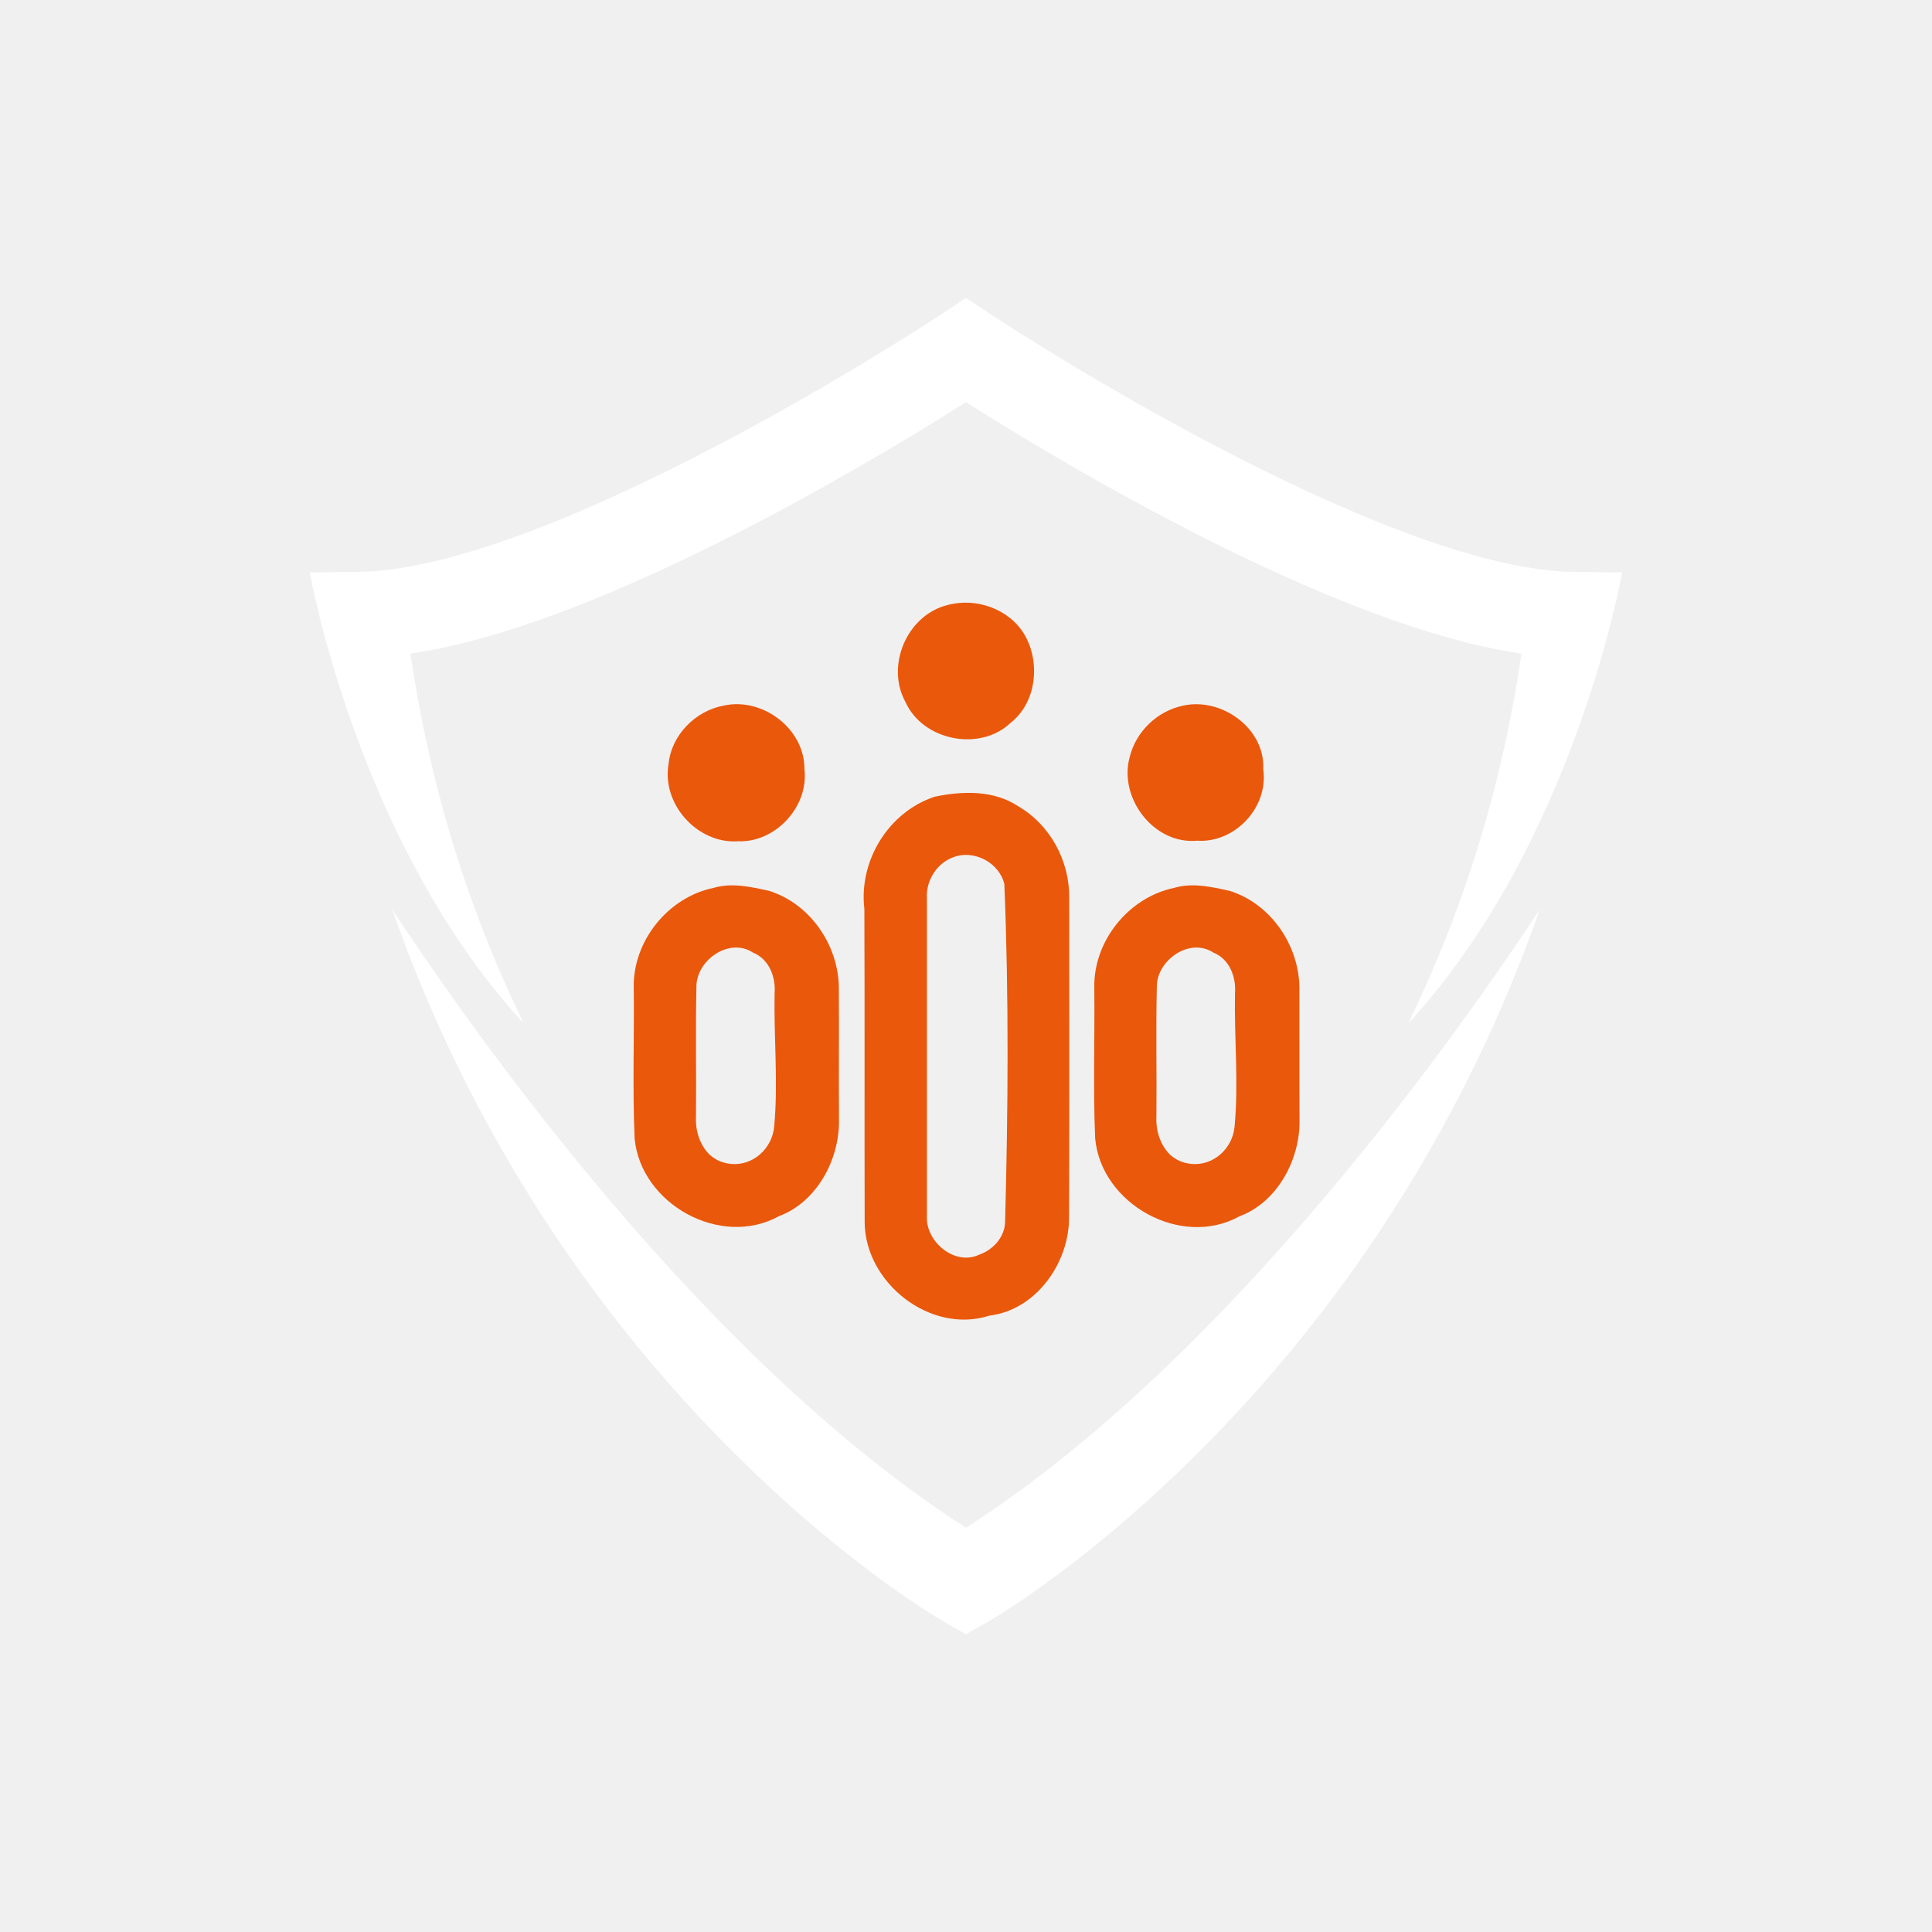
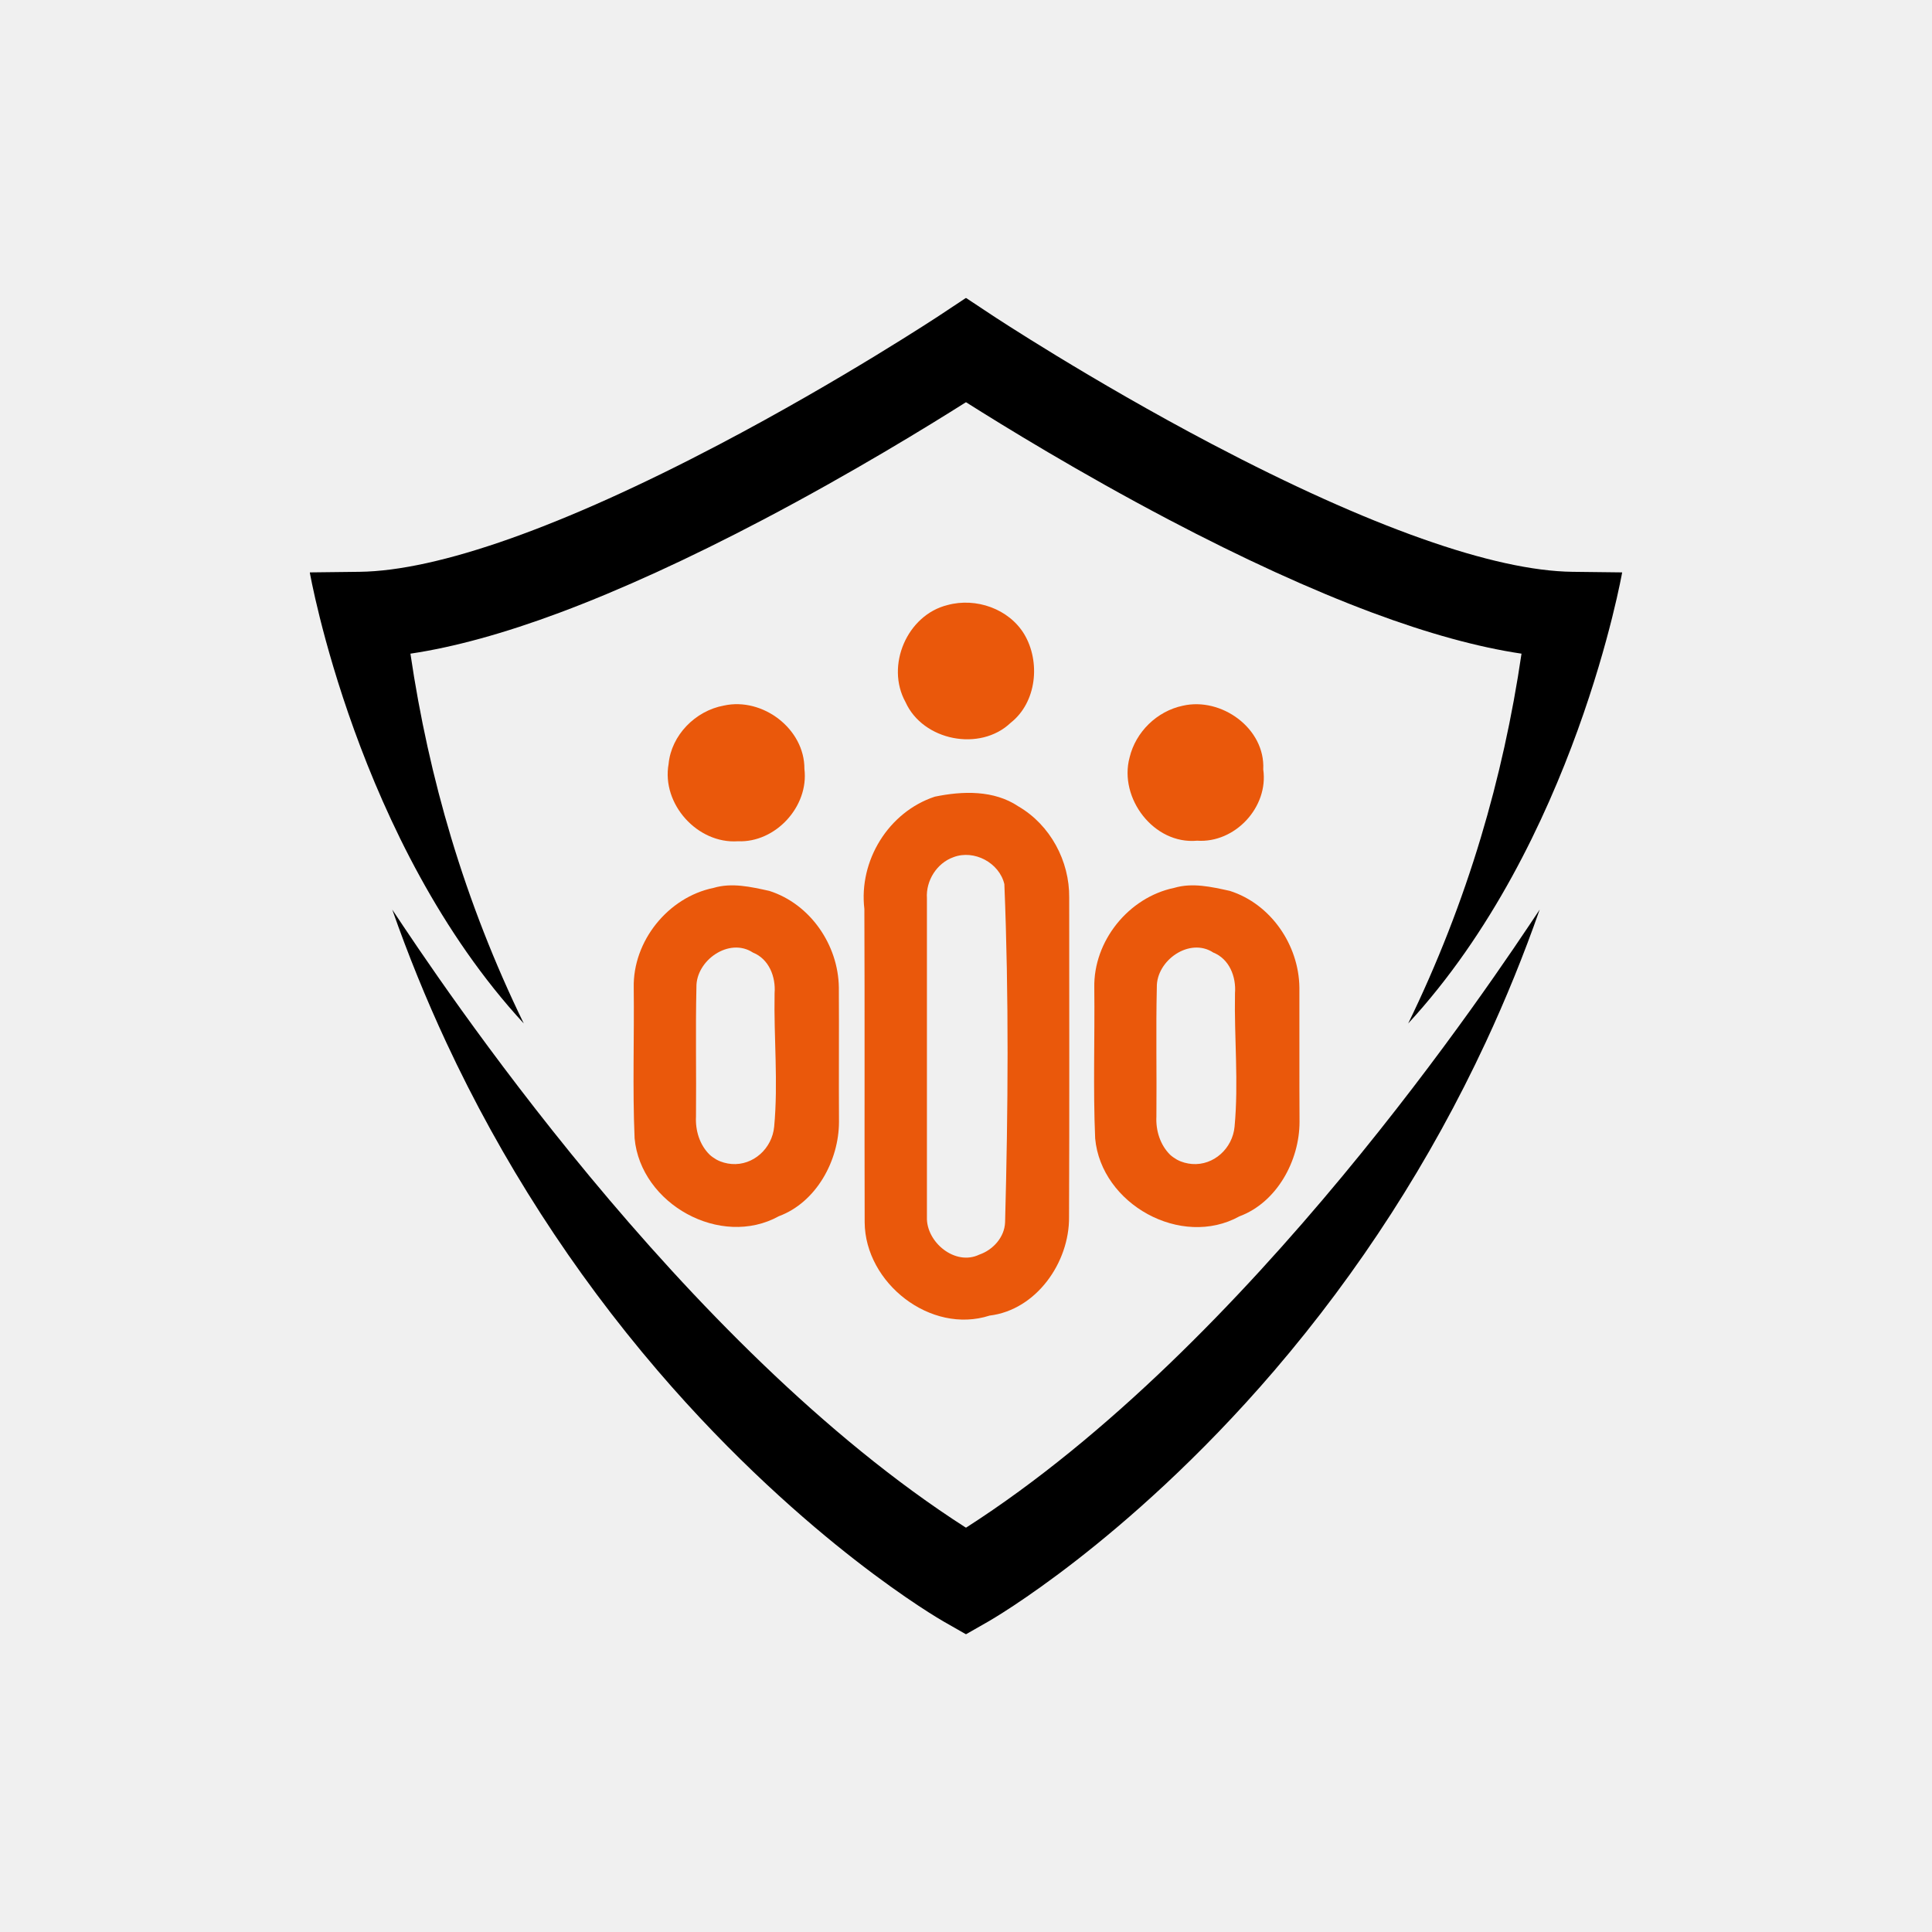
- <svg xmlns="http://www.w3.org/2000/svg" width="500" zoomAndPan="magnify" viewBox="0 0 375 375" height="500" preserveAspectRatio="xMidYMid meet" version="1.0">
-   <defs>
-     <clipPath id="15dbd487c6">
-       <path d="M 212 171 L 252.508 171 L 252.508 239 L 212 239 Z M 212 171 " clip-rule="nonzero" />
-     </clipPath>
-     <clipPath id="566dea4d18">
-       <path d="M 122.758 171 L 163 171 L 163 239 L 122.758 239 Z M 122.758 171 " clip-rule="nonzero" />
-     </clipPath>
-     <clipPath id="dffcf28fc2">
-       <path d="M 60.129 57.75 L 315 57.75 L 315 199 L 60.129 199 Z M 60.129 57.75 " clip-rule="nonzero" />
-     </clipPath>
-     <clipPath id="5215f92de0">
-       <path d="M 76 176 L 299 176 L 299 317.25 L 76 317.25 Z M 76 176 " clip-rule="nonzero" />
-     </clipPath>
-   </defs>
-   <path fill="#ea580b" d="M 196.172 140.293 C 201.238 136.312 201.988 128.465 198.816 123.117 C 195.836 118.164 189.434 115.934 183.922 117.438 C 176.07 119.359 171.84 129.215 175.766 136.285 C 179.133 143.773 190.215 145.973 196.172 140.293 Z M 196.172 140.293 " fill-opacity="1" fill-rule="nonzero" />
-   <path fill="#ea580b" d="M 143.223 163.289 C 150.543 163.598 157.027 156.523 156.137 149.258 C 156.195 141.465 148.008 135.285 140.492 136.953 C 134.98 137.957 130.305 142.688 129.773 148.285 C 128.383 156.051 135.371 163.82 143.223 163.289 Z M 143.223 163.289 " fill-opacity="1" fill-rule="nonzero" />
-   <path fill="#ea580b" d="M 232.363 163.18 C 239.738 163.68 246.254 156.637 245.195 149.344 C 245.613 141.379 237.066 135.258 229.578 136.98 C 224.566 138.039 220.445 142.047 219.25 147.031 C 217.133 154.91 223.953 163.957 232.363 163.18 Z M 232.363 163.18 " fill-opacity="1" fill-rule="nonzero" />
-   <path fill="#ea580b" d="M 197.676 156.523 C 192.914 153.324 186.844 153.52 181.445 154.633 C 172.453 157.609 166.66 167.047 167.773 176.43 C 167.859 196.695 167.773 216.992 167.832 237.258 C 167.914 249.035 180.637 259.059 192.078 255.355 C 201.125 254.27 207.586 245.055 207.5 236.23 C 207.586 215.574 207.531 194.914 207.531 174.23 C 207.613 167.133 203.855 160.117 197.676 156.523 Z M 179.914 236.23 C 179.914 215.602 179.914 194.973 179.914 174.344 C 179.691 170.945 181.832 167.523 185.062 166.379 C 189.07 164.848 193.973 167.465 194.945 171.613 C 195.836 193.469 195.672 215.379 195.086 237.258 C 194.973 240.156 192.746 242.605 190.074 243.523 C 185.398 245.777 179.746 241.102 179.914 236.23 Z M 179.914 236.23 " fill-opacity="1" fill-rule="nonzero" />
-   <g clip-path="url(#15dbd487c6)">
-     <path fill="#ea580b" d="M 252.211 191.66 C 252.102 183.418 246.672 175.457 238.711 172.922 C 235.176 172.145 231.473 171.281 227.906 172.336 C 219.055 174.176 212.207 182.668 212.402 191.742 C 212.512 201.484 212.152 211.23 212.57 220.973 C 213.738 233.723 229.246 242.355 240.574 236.09 C 247.84 233.391 252.238 225.289 252.238 217.742 C 252.184 209.031 252.238 200.344 252.211 191.66 Z M 224.457 216.715 C 224.539 208.363 224.344 199.98 224.539 191.629 C 224.43 186.426 230.887 181.859 235.508 184.895 C 238.625 186.145 239.961 189.598 239.711 192.773 C 239.543 201.402 240.438 210.09 239.629 218.691 C 239.238 222.895 235.59 226.262 231.359 225.93 C 230.387 225.844 229.383 225.594 228.465 225.094 C 228.41 225.066 228.383 225.039 228.324 225.012 C 227.906 224.758 227.492 224.48 227.129 224.148 C 225.18 222.227 224.316 219.414 224.457 216.715 Z M 224.457 216.715 " fill-opacity="1" fill-rule="nonzero" />
+ <svg xmlns="http://www.w3.org/2000/svg" width="500" height="500" viewBox="0 0 500 500" fill="none">
+   <path d="M261.563 187.057C268.318 181.75 269.318 171.286 265.089 164.156C261.115 157.552 252.578 154.578 245.229 156.583C234.761 159.146 229.12 172.286 234.354 181.714C238.844 191.698 253.62 194.63 261.563 187.057Z" fill="#EA580B" />
+   <path d="M190.964 217.719C200.724 218.13 209.37 208.698 208.182 199.01C208.26 188.62 197.344 180.38 187.323 182.604C179.974 183.943 173.74 190.25 173.031 197.714C171.177 208.068 180.495 218.427 190.964 217.719Z" fill="#EA580B" />
+   <path d="M309.817 217.573C319.651 218.24 328.338 208.849 326.927 199.125C327.484 188.505 316.088 180.344 306.104 182.641C299.422 184.052 293.927 189.396 292.333 196.042C289.51 206.547 298.604 218.609 309.817 217.573Z" fill="#EA580B" />
+   <path d="M263.568 208.698C257.219 204.432 249.125 204.693 241.927 206.177C229.938 210.146 222.214 222.729 223.698 235.24C223.813 262.26 223.698 289.323 223.776 316.344C223.886 332.047 240.849 345.411 256.104 340.474C268.167 339.026 276.781 326.74 276.667 314.974C276.781 287.432 276.708 259.885 276.708 232.307C276.818 222.844 271.807 213.49 263.568 208.698ZM239.886 314.974C239.886 287.469 239.886 259.963 239.886 232.458C239.589 227.927 242.443 223.365 246.75 221.838C252.094 219.797 258.63 223.286 259.927 228.818C261.115 257.958 260.896 287.172 260.115 316.344C259.964 320.208 256.995 323.474 253.432 324.698C247.198 327.703 239.662 321.469 239.886 314.974Z" fill="#EA580B" />
+   <mask id="mask0_32_2" style="mask-type:luminance" maskUnits="userSpaceOnUse" x="282" y="228" width="55" height="91">
+     <path d="M282.667 228H336.677V318.667H282.667V228Z" fill="white" />
+   </mask>
+   <g mask="url(#mask0_32_2)">
+     <path d="M336.281 255.547C336.135 244.557 328.896 233.943 318.281 230.562C313.568 229.526 308.63 228.375 303.875 229.781C292.073 232.234 282.943 243.557 283.203 255.656C283.349 268.646 282.87 281.641 283.427 294.63C284.984 311.63 305.661 323.141 320.766 314.786C330.453 311.187 336.318 300.385 336.318 290.323C336.245 278.708 336.318 267.125 336.281 255.547ZM299.276 288.953C299.385 277.818 299.125 266.641 299.385 255.505C299.24 248.568 307.849 242.479 314.01 246.526C318.167 248.193 319.948 252.797 319.615 257.031C319.391 268.536 320.583 280.12 319.505 291.588C318.984 297.193 314.12 301.682 308.479 301.24C307.182 301.125 305.844 300.792 304.62 300.125C304.547 300.088 304.51 300.052 304.432 300.016C303.875 299.677 303.323 299.307 302.839 298.865C300.24 296.302 299.089 292.552 299.276 288.953Z" fill="#EA580B" />
  </g>
-   <g clip-path="url(#566dea4d18)">
-     <path fill="#ea580b" d="M 162.82 191.66 C 162.707 183.418 157.281 175.457 149.316 172.922 C 145.781 172.145 142.078 171.281 138.516 172.336 C 129.664 174.148 122.816 182.668 123.008 191.715 C 123.121 201.457 122.758 211.203 123.176 220.945 C 124.348 233.695 139.852 242.324 151.184 236.062 C 158.449 233.363 162.848 225.262 162.848 217.715 C 162.793 209.031 162.875 200.344 162.82 191.66 Z M 135.09 216.715 C 135.176 208.363 134.98 199.98 135.176 191.629 C 135.062 186.426 141.523 181.859 146.145 184.895 C 149.262 186.145 150.598 189.598 150.348 192.773 C 150.18 201.402 151.07 210.09 150.266 218.691 C 149.875 222.895 146.227 226.262 141.996 225.93 C 141.023 225.844 140.02 225.594 139.102 225.094 C 139.043 225.066 139.016 225.039 138.961 225.012 C 138.543 224.758 138.125 224.48 137.766 224.148 C 135.789 222.227 134.953 219.414 135.09 216.715 Z M 135.09 216.715 " fill-opacity="1" fill-rule="nonzero" />
+   <mask id="mask1_32_2" style="mask-type:luminance" maskUnits="userSpaceOnUse" x="163" y="228" width="55" height="91">
+     <path d="M163.677 228H217.333V318.667H163.677V228Z" fill="white" />
+   </mask>
+   <g mask="url(#mask1_32_2)">
+     <path d="M217.094 255.547C216.943 244.557 209.708 233.943 199.088 230.562C194.375 229.526 189.437 228.375 184.687 229.781C172.885 232.198 163.755 243.557 164.01 255.62C164.161 268.609 163.677 281.604 164.234 294.594C165.797 311.594 186.469 323.099 201.578 314.75C211.265 311.151 217.13 300.349 217.13 290.286C217.057 278.708 217.167 267.125 217.094 255.547ZM180.12 288.953C180.234 277.818 179.974 266.641 180.234 255.505C180.083 248.568 188.698 242.479 194.859 246.526C199.015 248.193 200.797 252.797 200.463 257.031C200.239 268.536 201.427 280.12 200.354 291.588C199.833 297.193 194.969 301.682 189.328 301.24C188.031 301.125 186.693 300.792 185.469 300.125C185.39 300.088 185.354 300.052 185.281 300.016C184.724 299.677 184.167 299.307 183.687 298.865C181.052 296.302 179.937 292.552 180.12 288.953Z" fill="#EA580B" />
  </g>
-   <g clip-path="url(#dffcf28fc2)">
-     <path fill="#ffffff" d="M 87.559 162.562 C 84.109 151.066 81.457 139.074 79.664 126.875 C 88.094 125.625 97.836 122.949 108.68 118.898 C 120.484 114.488 133.785 108.406 148.219 100.816 C 165.418 91.773 180.32 82.605 187.457 78.09 C 187.469 78.098 187.48 78.105 187.496 78.113 C 187.508 78.105 187.52 78.098 187.531 78.09 C 194.668 82.605 209.57 91.773 226.77 100.816 C 241.203 108.406 254.504 114.488 266.309 118.898 C 277.152 122.949 286.895 125.625 295.324 126.875 C 293.535 139.074 290.883 151.066 287.43 162.562 C 283.711 174.953 278.965 187.086 273.328 198.652 C 305.684 163.586 314.859 111.102 314.859 111.102 L 305.23 110.988 C 289.961 110.809 265.781 102.246 235.301 86.227 C 211.703 73.824 192.715 61.285 192.527 61.156 L 187.531 57.848 L 187.496 57.875 L 187.457 57.848 L 182.465 61.156 C 182.273 61.285 163.285 73.824 139.688 86.227 C 109.211 102.246 85.027 110.809 69.758 110.988 L 60.129 111.102 C 60.129 111.102 69.305 163.586 101.664 198.652 C 96.023 187.086 91.281 174.953 87.559 162.562 " fill-opacity="1" fill-rule="nonzero" />
+   <mask id="mask2_32_2" style="mask-type:luminance" maskUnits="userSpaceOnUse" x="80" y="77" width="340" height="189">
+     <path d="M80.172 77H420V265.333H80.172V77Z" fill="white" />
+   </mask>
+   <g mask="url(#mask2_32_2)">
+     <path d="M116.745 216.75C112.146 201.422 108.609 185.432 106.219 169.167C117.458 167.5 130.448 163.932 144.906 158.531C160.646 152.651 178.38 144.542 197.625 134.422C220.557 122.365 240.427 110.141 249.943 104.12C249.958 104.13 249.974 104.141 249.995 104.151C250.01 104.141 250.026 104.13 250.042 104.12C259.557 110.141 279.427 122.365 302.359 134.422C321.604 144.542 339.339 152.651 355.078 158.531C369.536 163.932 382.526 167.5 393.766 169.167C391.38 185.432 387.844 201.422 383.24 216.75C378.281 233.271 371.953 249.448 364.438 264.87C407.578 218.115 419.813 148.135 419.813 148.135L406.974 147.984C386.615 147.745 354.375 136.328 313.734 114.969C282.271 98.432 256.953 81.714 256.703 81.542L250.042 77.13L249.995 77.167L249.943 77.13L243.286 81.542C243.031 81.714 217.714 98.432 186.25 114.969C145.615 136.328 113.37 147.745 93.01 147.984L80.172 148.135C80.172 148.135 92.406 218.115 135.552 264.87C128.031 249.448 121.708 233.271 116.745 216.75Z" fill="black" />
  </g>
-   <g clip-path="url(#5215f92de0)">
-     <path fill="#ffffff" d="M 187.531 296.504 C 187.52 296.496 187.508 296.488 187.496 296.48 C 187.48 296.488 187.469 296.496 187.457 296.504 C 132.262 261.137 85.156 190.141 76.137 176.551 C 79.219 185.34 82.723 193.957 86.609 202.309 C 97.324 225.312 111.133 246.75 127.645 266.027 C 142.348 283.191 156.539 295.445 165.855 302.703 C 176.105 310.691 182.891 314.586 183.176 314.746 L 187.457 317.191 L 187.496 317.172 L 187.531 317.191 L 191.812 314.746 C 192.098 314.586 198.883 310.691 209.133 302.703 C 218.449 295.445 232.641 283.191 247.344 266.027 C 263.859 246.75 277.664 225.312 288.379 202.309 C 292.27 193.957 295.77 185.34 298.852 176.551 C 289.832 190.141 242.727 261.137 187.531 296.504 " fill-opacity="1" fill-rule="nonzero" />
+   <mask id="mask3_32_2" style="mask-type:luminance" maskUnits="userSpaceOnUse" x="101" y="234" width="298" height="189">
+     <path d="M101.333 234.667H398.667V423H101.333V234.667Z" fill="white" />
+   </mask>
+   <g mask="url(#mask3_32_2)">
+     <path d="M250.042 395.339C250.026 395.328 250.01 395.318 249.995 395.307C249.974 395.318 249.958 395.328 249.943 395.339C176.349 348.182 113.542 253.521 101.516 235.401C105.625 247.12 110.297 258.609 115.479 269.745C129.766 300.417 148.177 329 170.193 354.703C189.797 377.589 208.719 393.927 221.141 403.604C234.807 414.255 243.854 419.448 244.234 419.661L249.943 422.922L249.995 422.896L250.042 422.922L255.75 419.661C256.13 419.448 265.177 414.255 278.844 403.604C291.266 393.927 310.188 377.589 329.792 354.703C351.813 329 370.219 300.417 384.505 269.745C389.693 258.609 394.359 247.12 398.469 235.401C386.443 253.521 323.635 348.182 250.042 395.339Z" fill="black" />
  </g>
</svg>
